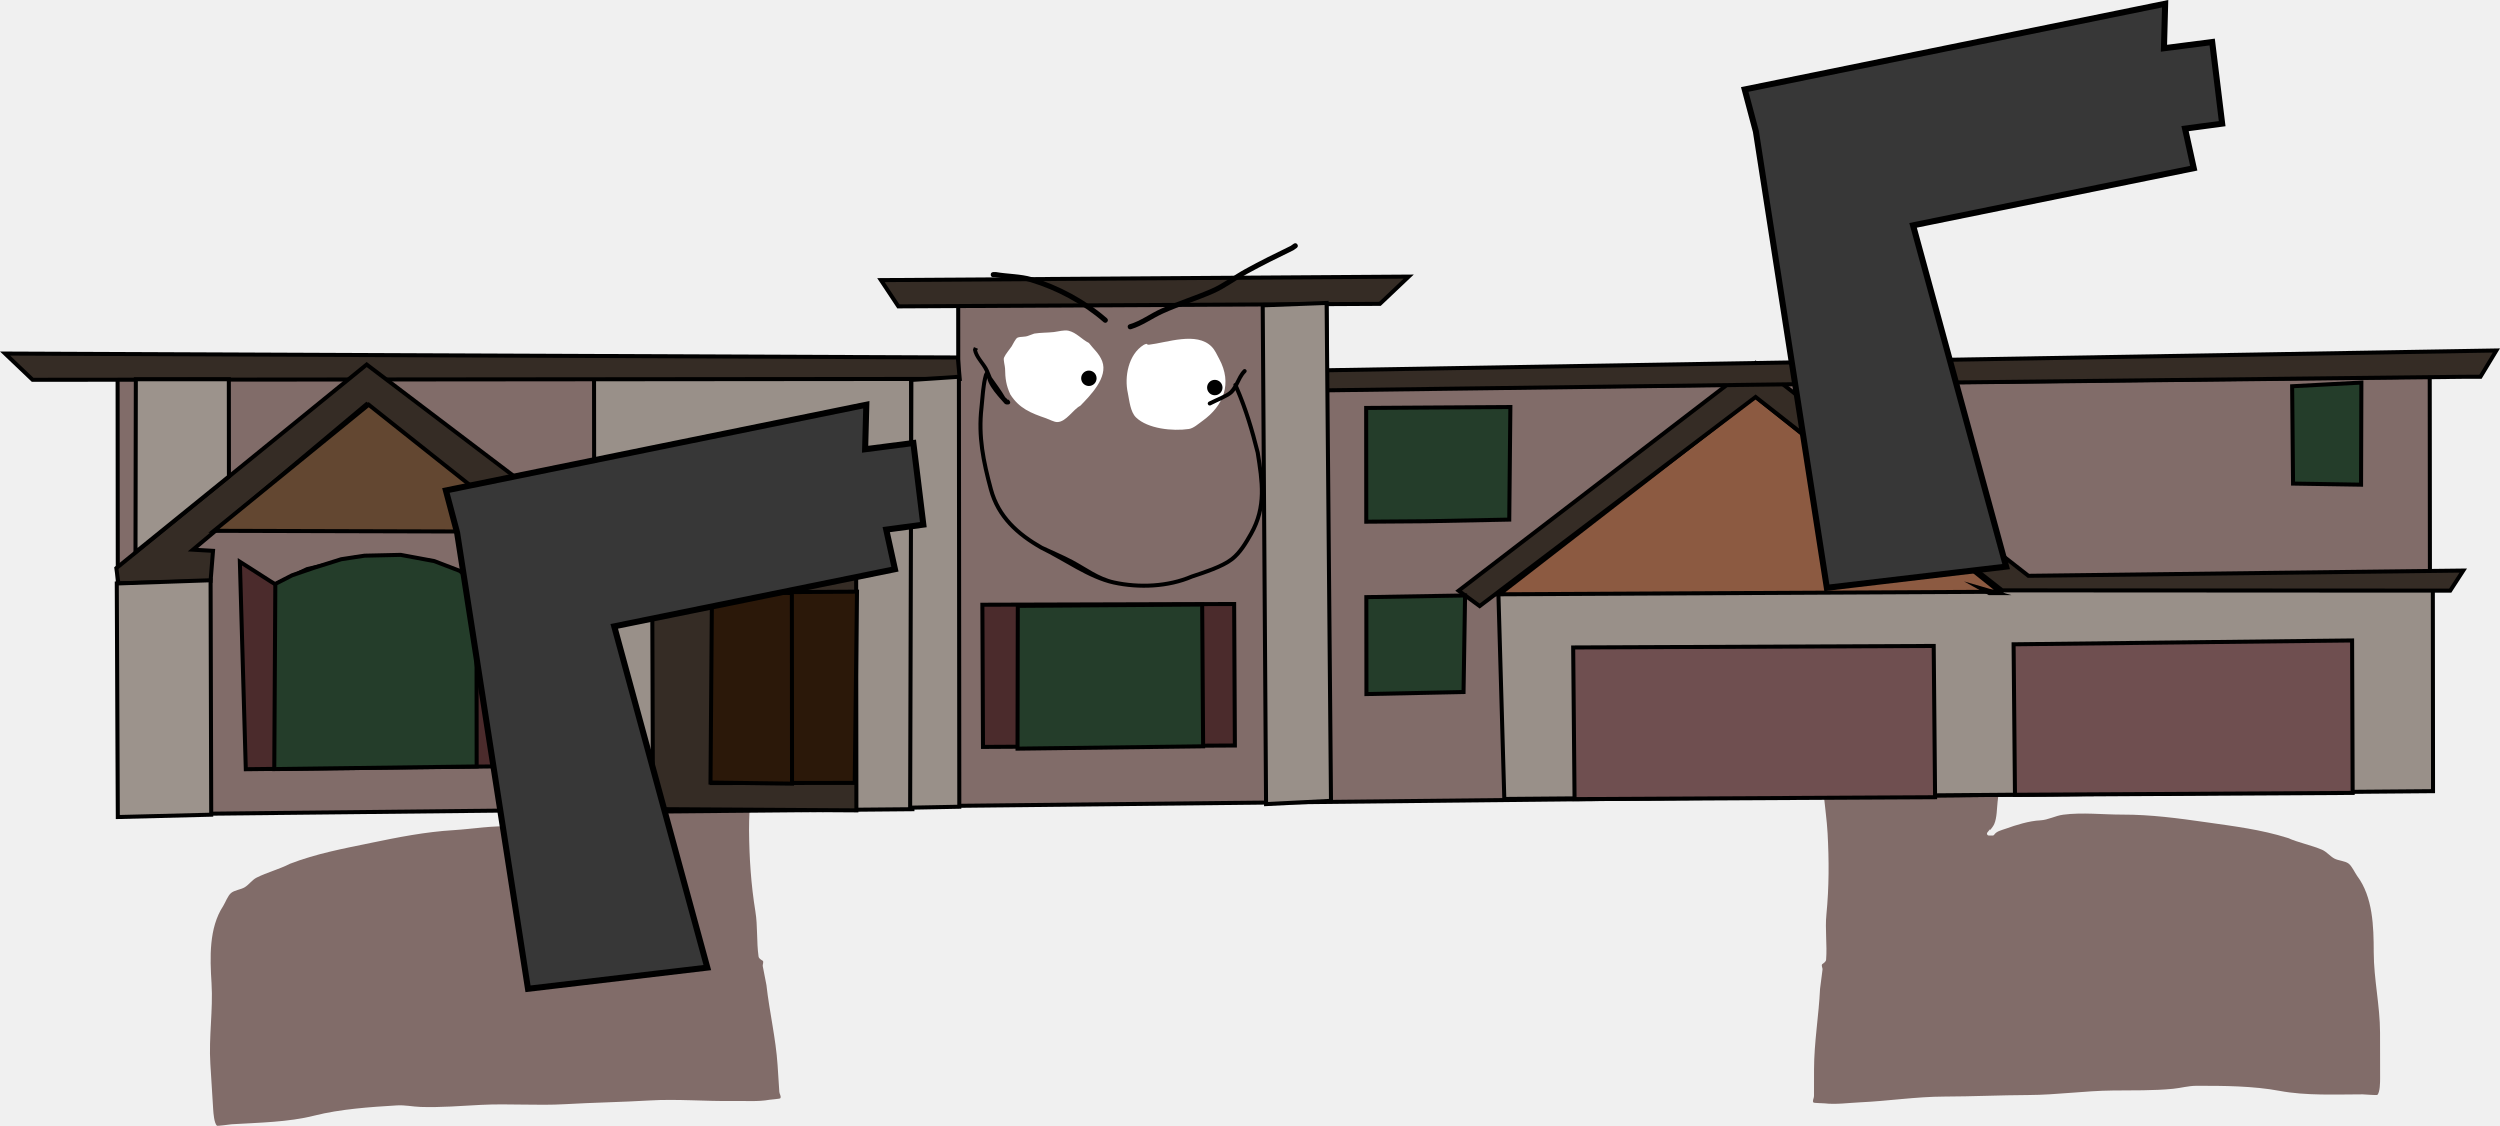
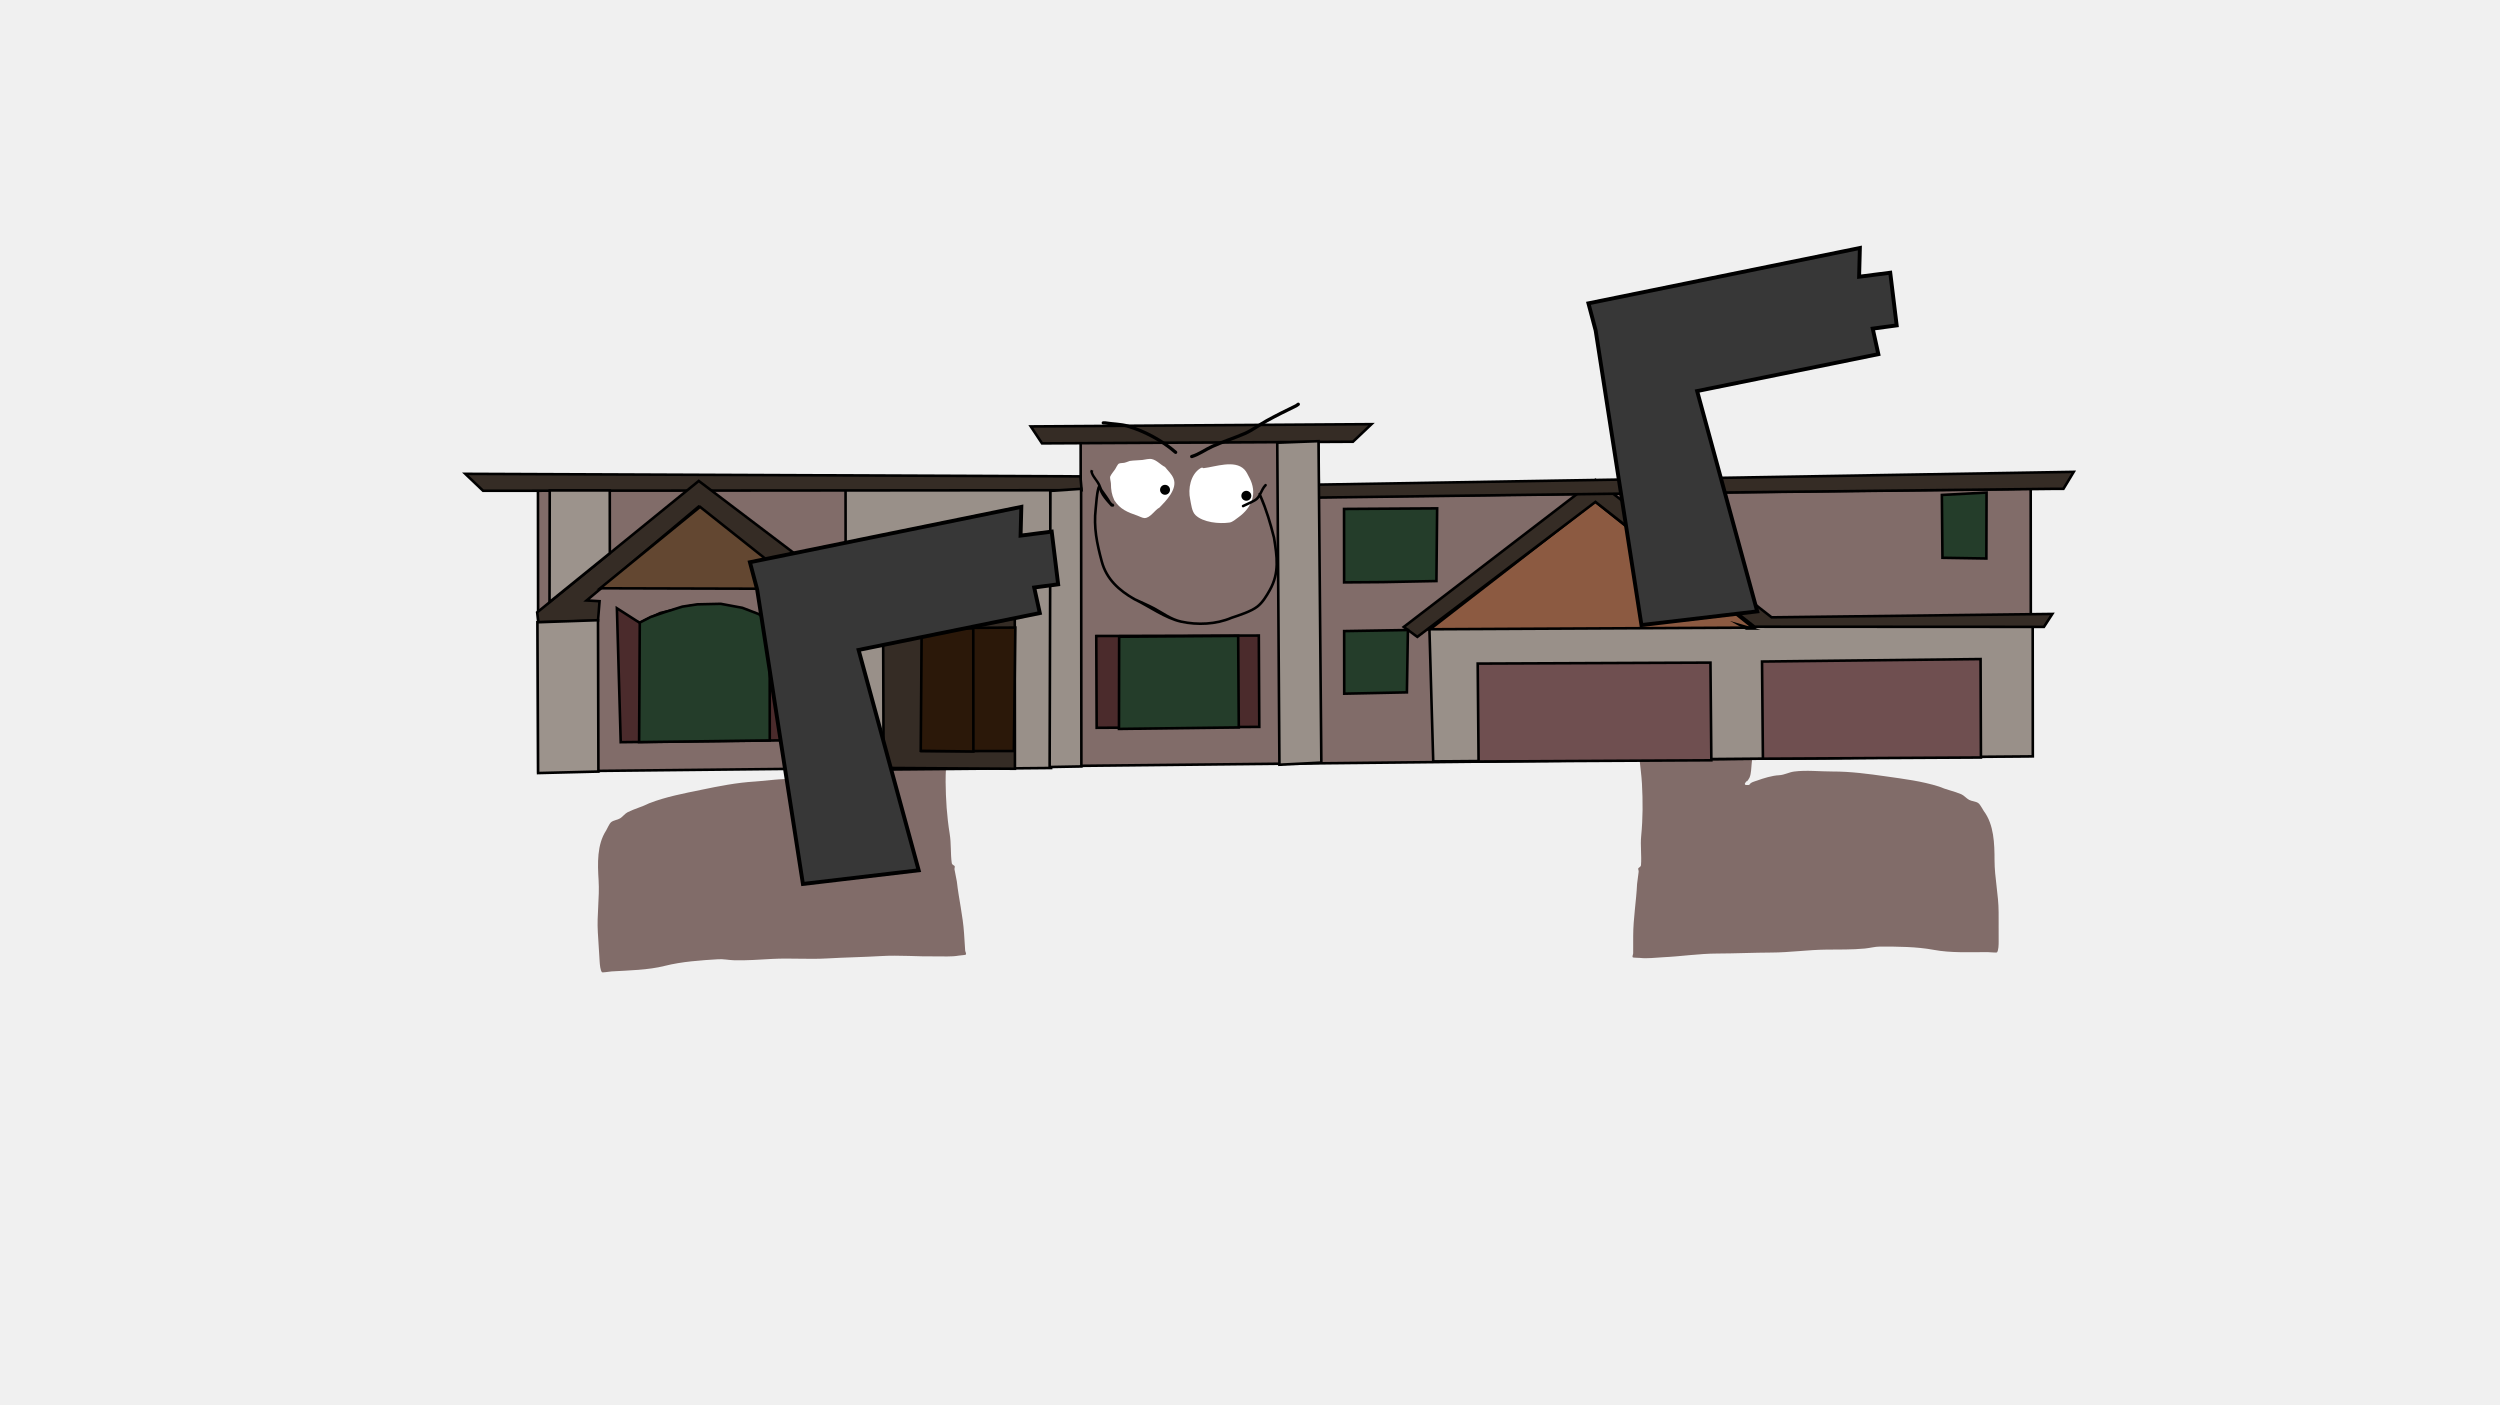
- <svg xmlns="http://www.w3.org/2000/svg" version="1.1" width="619.436" height="278.942" viewBox="0,0,619.436,278.942">
-   <g transform="translate(-17.59191,-4.73068)">
+ <svg xmlns="http://www.w3.org/2000/svg" version="1.1" width="959.459" height="539.039" viewBox="0,0,959.459,539.039">
+   <g transform="translate(159.7297,89.51952)">
    <g data-paper-data="{&quot;isPaintingLayer&quot;:true}" fill-rule="nonzero" stroke-linejoin="miter" stroke-miterlimit="10" stroke-dasharray="" stroke-dashoffset="0" style="mix-blend-mode: normal">
      <path d="M473.953,126.08c-0.445,-0.527 -1.775,-1.854 -2.358,-2.212c-0.417,-0.257 -1.114,0.039 -1.455,-0.305c-0.179,-0.18 -0.383,-0.408 -0.506,-0.538c1.1,0.115 2.189,0.187 3.32,0.185c6.91,-0.011 13.924,0.346 20.754,-0.698c3.66,-0.559 7.233,-0.295 10.916,-0.492c3.337,-0.179 6.585,-0.712 9.938,-0.718c1.41,-0.002 2.637,-0.117 4.018,-0.383c0.509,-0.098 1.052,-0.796 1.467,-0.499c0.415,0.296 -0.395,1.008 -0.497,1.493c-0.25,1.191 -0.642,2.423 -0.767,3.631c-0.252,2.417 0.848,5.861 -0.357,8.02c-0.125,6.717 -1.714,13.229 -2.035,19.903c-0.315,6.558 -1.337,13.134 -1.346,19.609c-0.009,6.687 -0.44,13.255 -1.264,19.899c-0.431,3.475 -0.838,6.931 -1.234,10.41c-0.19,1.667 -0.156,3.963 -0.831,5.515c-0.206,0.474 -0.585,0.956 -0.958,1.44l-0.137,-0.1l-0.605,0.754c-0.066,0.081 -0.106,0.183 -0.106,0.294c0,0.263 0.224,0.476 0.5,0.475l1,-0.002l-0,-0.101l0.174,0.073c0.59,-1.067 1.902,-1.278 3.04,-1.69c2.468,-0.893 5.753,-1.922 8.487,-2.049c1.991,-0.106 3.725,-1.144 5.687,-1.403c4.709,-0.622 9.905,-0.015 14.666,-0.023c7.055,-0.012 13.774,0.896 20.748,1.892c6.838,0.977 13.604,1.802 20.234,3.897c2.732,1.197 5.823,1.776 8.493,2.921c1.116,0.479 1.976,1.605 3.048,2.18c1.013,0.543 2.625,0.565 3.522,1.243c0.831,0.628 1.528,2.219 2.126,3.069c3.911,5.213 4.095,12.553 4.107,18.909c0.012,6.673 1.553,13.203 1.565,19.927c0.007,3.757 0.011,7.517 0.017,11.275c0.002,1 -0.025,3.439 -0.664,4.127c-0.139,0.15 -3.251,-0.125 -3.657,-0.125c-6.652,0.011 -14.077,0.366 -20.581,-0.864c-6.533,-1.225 -13.933,-1.268 -20.579,-1.257c-2.047,0.003 -3.831,0.549 -5.838,0.746c-4.84,0.473 -10.075,0.368 -14.949,0.42c-6.993,0.075 -13.864,1.094 -20.894,1.124c-6.944,0.03 -13.895,0.365 -20.844,0.381c-6.906,0.02 -13.907,1.107 -20.82,1.424c-2.9,0.133 -6.02,0.592 -8.901,0.251c-0.285,-0.034 -2.542,-0.061 -2.665,-0.194c-0.37,-0.398 0.123,-1.06 0.123,-1.593c-0.002,-2.226 0.003,-4.453 0.008,-6.679c0.015,-6.631 1.179,-13.291 1.493,-19.933c0.204,-1.572 0.406,-3.146 0.608,-4.718c0.06,-0.464 -0.419,-1.129 -0.021,-1.401c0.392,-0.268 0.876,-0.613 0.912,-1.071c0.289,-3.723 -0.292,-7.505 0.076,-11.227c0.661,-6.74 0.66,-13.32 0.293,-20.081c-0.364,-6.553 -1.892,-12.864 -0.995,-19.519c0.891,-6.604 1.308,-13.204 1.722,-19.849c0.414,-6.633 1.124,-13.243 2.282,-19.796c0.498,-2.816 1.779,-5.534 2.2,-8.328c0.451,-2.987 -0.387,-5.646 -0.392,-8.541c0,0 0.067,-0.407 -0.433,-0.406c-0.067,0 -0.193,-0.061 -0.243,-0.046c0.3,-2.904 1.16,-6.548 -0.611,-8.646z" data-paper-data="{&quot;noHover&quot;:false,&quot;origItem&quot;:[&quot;Path&quot;,{&quot;applyMatrix&quot;:true,&quot;segments&quot;:[[[468.03134,200.77183],[0.30527,-3.04336],[0.05031,-0.0156]],[[468.20689,200.74722],[-0.06713,0],[0.5,0]],[[468.70689,201.24722],[0,0],[0,3.03472]],[[469.08608,210.19772],[0.45598,-3.13034],[-0.42648,2.92787]],[[466.87422,218.9193],[0.50263,-2.95078],[-1.16952,6.86586]],[[464.56311,239.65292],[0.42559,-6.9513],[-0.42643,6.96497]],[[462.80883,260.44035],[0.90268,-6.92056],[-0.90967,6.97415]],[[463.76772,280.88562],[-0.35206,-6.86907],[0.35432,7.08646]],[[463.4339,301.91889],[0.67356,-7.06328],[-0.37417,3.90028]],[[463.33467,313.68007],[0.29545,-3.90165],[-0.0364,0.48074]],[[462.42077,314.80108],[0.3921,-0.28052],[-0.39806,0.28478]],[[462.43932,316.26928],[0.06048,-0.48569],[-0.20514,1.64751]],[[461.82117,321.21147],[0.20655,-1.64733],[-0.32572,6.96162]],[[460.28729,342.0957],[0.0272,-6.94964],[-0.00913,2.33283]],[[460.26582,349.09418],[0.00222,-2.33285],[-0.00053,0.5578]],[[460.13969,350.76281],[-0.36922,-0.41811],[0.12307,0.13936]],[[462.8037,350.96968],[-0.28515,-0.03591],[2.87984,0.36272]],[[471.7022,350.71975],[-2.90002,0.13451],[6.91361,-0.32066]],[[492.51689,349.25845],[-6.90629,0.00867],[6.9497,-0.00549]],[[513.35113,348.89106],[-6.94441,0.01916],[7.03063,-0.01893]],[[534.23453,347.74818],[-6.9935,0.06622],[4.87343,-0.04615]],[[549.17486,347.33507],[-4.84082,0.48781],[2.00749,-0.20229]],[[555.01119,346.56456],[-2.04692,0],[6.64691,0]],[[575.5787,347.92158],[-6.53074,-1.29493],[6.5023,1.30046]],[[596.15164,348.86694],[-6.65171,0],[0.40588,0]],[[599.80714,349.00455],[-0.13976,0.15721],[0.64049,-0.72044]],[[600.47742,344.68083],[0,1.04801],[0,-3.93809]],[[600.47742,332.86656],[0,3.93809],[0,-7.04769]],[[598.94266,311.98485],[0.00043,6.99458],[-0.0004,-6.66111]],[[594.86514,292.16883],[3.90167,5.47056],[-0.59593,-0.89241]],[[592.74438,288.94959],[0.82995,0.65964],[-0.89558,-0.71179]],[[589.22482,287.64095],[1.0118,0.57121],[-1.07109,-0.60469]],[[586.1808,285.35179],[1.11527,0.50361],[-2.66735,-1.20447]],[[577.78922,282.30441],[2.73005,1.2592],[-6.62657,-2.20678]],[[557.56094,278.18823],[6.83587,1.03575],[-6.97258,-1.05646]],[[536.80167,276.19081],[7.05463,0],[-4.76109,0]],[[522.0666,276.18621],[4.70977,-0.64353],[-1.9622,0.26811]],[[516.37174,277.63991],[1.99125,-0.10792],[-2.7344,0.12834]],[[507.87802,279.76756],[2.46916,-0.9318],[-1.13885,0.42977]],[[504.92409,281.48835],[0.5915,-1.11745],[0,0]],[504.66123,281.45698],[504.66123,281.56303],[[503.66123,281.56303],[0,0],[-0.27614,0]],[[503.16123,281.06303],[0,0.27614],[0,-0.11626]],[[503.26746,280.75486],[-0.06655,0.08492],[0,0]],[503.87355,279.96534],[[504.01042,280.07041],[0,0],[0.3735,-0.50602]],[[504.97011,278.56137],[-0.20703,0.49629],[0.6783,-1.62603]],[[505.80868,272.7723],[-0.19283,1.74739],[0.40234,-3.64588]],[[507.0629,261.84107],[-0.43703,3.64189],[0.83545,-6.96212]],[[508.37943,240.9616],[-0.02069,7.00886],[0.02003,-6.78644]],[[509.77184,220.40407],[-0.32726,6.87253],[0.33309,-6.99482]],[[511.849,199.5447],[-0.13682,7.03998],[1.20865,-2.26119]],[[512.22209,191.13859],[-0.25616,2.5332],[0.12797,-1.26552]],[[512.99693,187.33386],[-0.25205,1.24796],[0.10265,-0.50827]],[[513.51719,185.86785],[0.41469,0.3113],[-0.41496,-0.31151]],[[512.05015,186.38831],[0.5088,-0.10176],[-1.38213,0.27643]],[[508.03345,186.78175],[1.4099,0],[-3.35322,0]],[[498.09923,187.51495],[3.33709,-0.18183],[-3.68398,0.20073]],[[487.18731,188.00965],[3.66102,-0.58011],[-6.83186,1.08254]],[[466.43943,188.7004],[6.91015,0],[-1.13113,0]],[[463.12097,188.49963],[1.0993,0.12191],[0.12274,0.13668]],[[463.56163,188.988],[-0.1785,-0.18934],[0.34065,0.36133]],[[465.01619,189.31],[-0.41676,-0.27003],[0.5817,0.3769]],[[467.43343,191.7101],[-0.44393,-0.55318],[1.76743,2.20238]]],&quot;closed&quot;:true}]}" fill="#816c69" stroke="none" stroke-width="0.5" stroke-linecap="butt" />
      <path d="M194.183,134.439c-0.051,-0.012 -0.173,0.057 -0.24,0.061c-0.499,0.03 -0.407,0.432 -0.407,0.432c0.179,2.89 -0.488,5.595 0.152,8.548c0.598,2.762 2.05,5.395 2.726,8.175c1.572,6.467 2.702,13.02 3.537,19.614c0.837,6.607 1.673,13.167 2.982,19.702c1.319,6.586 0.196,12.979 0.25,19.542c0.064,6.77 0.482,13.337 1.571,20.022c0.604,3.691 0.265,7.502 0.79,11.199c0.065,0.456 0.57,0.769 0.978,1.012c0.414,0.247 -0.021,0.941 0.068,1.4c0.302,1.556 0.604,3.114 0.907,4.671c0.736,6.61 2.321,13.184 2.759,19.8c0.147,2.221 0.293,4.443 0.433,6.665c0.033,0.531 0.568,1.161 0.224,1.582c-0.115,0.14 -2.365,0.307 -2.648,0.359c-2.853,0.52 -5.997,0.255 -8.899,0.303c-6.92,0.113 -13.976,-0.537 -20.87,-0.127c-6.937,0.415 -13.895,0.513 -20.828,0.915c-7.019,0.407 -13.941,-0.183 -20.925,0.177c-4.867,0.251 -10.086,0.682 -14.946,0.51c-2.016,-0.071 -3.831,-0.505 -5.875,-0.381c-6.635,0.402 -14.017,0.905 -20.459,2.534c-6.414,1.632 -13.847,1.739 -20.486,2.141c-0.405,0.025 -3.493,0.493 -3.642,0.352c-0.682,-0.647 -0.864,-3.08 -0.925,-4.078c-0.232,-3.75 -0.468,-7.503 -0.7,-11.253c-0.416,-6.711 0.706,-13.324 0.294,-19.984c-0.393,-6.343 -0.676,-13.68 2.895,-19.126c0.542,-0.886 1.137,-2.517 1.926,-3.195c0.852,-0.732 2.46,-0.854 3.436,-1.459c1.033,-0.641 1.819,-1.818 2.903,-2.365c2.591,-1.308 5.64,-2.078 8.29,-3.443c6.484,-2.503 13.185,-3.747 19.947,-5.147c6.897,-1.428 13.546,-2.751 20.587,-3.178c4.752,-0.288 9.9,-1.216 14.639,-0.888c1.974,0.137 3.771,1.064 5.765,1.046c2.737,-0.043 6.081,0.779 8.601,1.517c1.162,0.34 2.485,0.469 3.142,1.498l0.169,-0.084l0.006,0.101l0.998,-0.06c0.276,-0.017 0.485,-0.242 0.469,-0.505c-0.007,-0.111 -0.053,-0.21 -0.124,-0.287l-0.652,-0.714l-0.13,0.108c-0.403,-0.459 -0.812,-0.917 -1.048,-1.377c-0.773,-1.507 -0.885,-3.8 -1.181,-5.452c-0.617,-3.448 -1.243,-6.871 -1.894,-10.312c-1.245,-6.579 -2.093,-13.107 -2.528,-19.78c-0.42,-6.461 -1.859,-12.961 -2.591,-19.486c-0.745,-6.641 -2.745,-13.041 -3.297,-19.736c-1.34,-2.08 -0.462,-5.585 -0.867,-7.982c-0.202,-1.197 -0.672,-2.403 -0.997,-3.576c-0.132,-0.478 -0.987,-1.137 -0.591,-1.459c0.396,-0.322 0.982,0.341 1.496,0.407c1.396,0.18 2.628,0.217 4.035,0.132c3.347,-0.203 6.623,0.127 9.965,0.098c3.689,-0.032 7.238,-0.518 10.926,-0.187c6.883,0.617 13.861,-0.175 20.758,-0.594c1.129,-0.068 2.211,-0.209 3.301,-0.391c-0.114,0.138 -0.304,0.377 -0.471,0.569c-0.319,0.365 -1.032,0.113 -1.433,0.395c-0.558,0.394 -1.802,1.801 -2.212,2.354c-1.634,2.204 -0.544,5.787 -0.06,8.667z" data-paper-data="{&quot;noHover&quot;:false,&quot;origItem&quot;:[&quot;Path&quot;,{&quot;applyMatrix&quot;:true,&quot;segments&quot;:[[[936.06267,401.54367],[0.61054,-6.08672],[0.10063,-0.03121]],[[936.41378,401.49443],[-0.13425,0],[1,0]],[[937.41378,402.49443],[0,0],[0,6.06943]],[[938.17215,420.39544],[0.91195,-6.26068],[-0.85297,5.85573]],[[933.74845,437.8386],[1.00526,-5.90156],[-2.33904,13.73171]],[[929.12622,479.30585],[0.85118,-13.9026],[-0.85285,13.92993]],[[925.61766,520.8807],[1.80536,-13.84111],[-1.81934,13.9483]],[[927.53544,561.77124],[-0.70413,-13.73814],[0.70865,14.17291]],[[926.8678,603.83778],[1.34712,-14.12656],[-0.74835,7.80057]],[[926.66935,627.36014],[0.59091,-7.8033],[-0.07281,0.96147]],[[924.84154,629.60215],[0.7842,-0.56103],[-0.79612,0.56956]],[[924.87864,632.53856],[0.12095,-0.97138],[-0.41029,3.29502]],[[923.64234,642.42294],[0.4131,-3.29467],[-0.65145,13.92325]],[[920.57458,684.1914],[0.0544,-13.89927],[-0.01826,4.66566]],[[920.53165,698.18835],[0.00443,-4.6657],[-0.00106,1.11559]],[[920.27939,701.52561],[-0.73844,-0.83621],[0.24613,0.27872]],[[925.6074,701.93937],[-0.5703,-0.07183],[5.75969,0.72543]],[[943.4044,701.4395],[-5.80004,0.26901],[13.82722,-0.64132]],[[985.03378,698.5169],[-13.81258,0.01734],[13.8994,-0.01099]],[[1026.70226,697.78213],[-13.88881,0.03833],[14.06125,-0.03785]],[[1068.46906,695.49637],[-13.987,0.13244],[9.74685,-0.09229]],[[1098.34971,694.67014],[-9.68163,0.97562],[4.01498,-0.40459]],[[1110.02238,693.12912],[-4.09384,0],[13.29383,0]],[[1151.1574,695.84315],[-13.06149,-2.58987],[13.0046,2.60092]],[[1192.30327,697.73388],[-13.30342,0],[0.81177,0]],[[1199.61429,698.0091],[-0.27953,0.31442],[1.28098,-1.44089]],[[1200.95484,689.36166],[0,2.09601],[0,-7.87618]],[[1200.95484,665.73311],[0,7.87618],[0,-14.09537]],[[1197.88531,623.96971],[0.00085,13.98916],[-0.00081,-13.32221]],[[1189.73029,584.33766],[7.80335,10.94112],[-1.19186,-1.78483]],[[1185.48876,577.89918],[1.6599,1.31927],[-1.79115,-1.42359]],[[1178.44964,575.2819],[2.02361,1.14243],[-2.14218,-1.20937]],[[1172.3616,570.70359],[2.23055,1.00723],[-5.3347,-2.40894]],[[1155.57844,564.60883],[5.4601,2.5184],[-13.25314,-4.41356]],[[1115.12189,556.37646],[13.67173,2.07149],[-13.94517,-2.11292]],[[1073.60335,552.38162],[14.10925,0],[-9.52217,0]],[[1044.1332,552.37241],[9.41953,-1.28706],[-3.92441,0.53622]],[[1032.74348,555.27981],[3.9825,-0.21584],[-5.4688,0.25667]],[[1015.75603,559.53511],[4.93832,-1.86359],[-2.2777,0.85954]],[[1009.84819,562.9767],[1.183,-2.23491],[0,0]],[1009.32246,562.91396],[1009.32246,563.12605],[[1007.32246,563.12605],[0,0],[-0.55228,0]],[[1006.32246,562.12605],[0,0.55228],[0,-0.23252]],[[1006.53492,561.50971],[-0.13311,0.16984],[0,0]],[1007.7471,559.93068],[[1008.02083,560.14081],[0,0],[0.747,-1.01203]],[[1009.94023,557.12275],[-0.41406,0.99258],[1.35661,-3.25207]],[[1011.61736,545.54459],[-0.38566,3.49478],[0.80468,-7.29176]],[[1014.12579,523.68213],[-0.87405,7.28378],[1.67091,-13.92424]],[[1016.75886,481.92319],[-0.04137,14.01772],[0.04007,-13.57289]],[[1019.54368,440.80815],[-0.65453,13.74505],[0.66617,-13.98964]],[[1023.69799,399.08941],[-0.27364,14.07995],[2.41729,-4.52238]],[[1024.44418,382.27717],[-0.51232,5.0664],[0.25594,-2.53105]],[[1025.99386,374.66773],[-0.5041,2.49593],[0.20531,-1.01654]],[[1027.03438,371.73569],[0.82938,0.6226],[-0.82993,-0.62301]],[[1024.10031,372.77663],[1.0176,-0.20352],[-2.76426,0.55285]],[[1016.06689,373.56351],[2.81979,0],[-6.70643,0]],[[996.19847,375.0299],[6.67418,-0.36366],[-7.36795,0.40146]],[[974.37461,376.0193],[7.32205,-1.16021],[-13.66372,2.16508]],[[932.87887,377.4008],[13.8203,0],[-2.26225,0]],[[926.24195,376.99926],[2.1986,0.24383],[0.24549,0.27336]],[[927.12326,377.976],[-0.357,-0.37867],[0.6813,0.72266]],[[930.03238,378.61999],[-0.83352,-0.54006],[1.16339,0.75379]],[[934.86686,383.4202],[-0.88786,-1.10635],[3.53486,4.40477]]],&quot;closed&quot;:true}],&quot;index&quot;:null}" fill="#816c69" stroke="none" stroke-width="0.5" stroke-linecap="butt" />
      <g>
        <g>
          <g stroke="#000000" stroke-width="1" stroke-linecap="round">
            <path d="M46.834,206.576l-0.103,-108.146l208.295,-0.199l-0.017,-17.989l91.224,-0.281l0.208,21.223l264.378,-2.994l8.798,-0.223l0.098,102.578z" fill="#816c69" />
            <path d="M164.883,205.949l-0.103,-107.932l78.56,-0.075l0.327,107.289z" fill="#999089" />
            <path d="M620.386,151.077l0.047,49.683l-230.111,1.933l-1.486,-51.566l230.561,-0.563z" fill="#999089" />
            <path d="M389.107,151.983l63.34,-49.058l60.56,48.426z" fill="#8c5a41" />
            <path d="M508.337,150.498l4.131,1.195l-1.975,0.002z" fill="none" />
            <path d="M520.185,147.403l107.738,-1.302l-3.227,4.971l-111.016,-0.065l-61.098,-47.911l-68.365,51.804l-5.211,-3.807l73.568,-56.435z" fill="#352c25" />
            <path d="M346.32,101.442l-0.028,-4.968l289.839,-4.903l-3.944,6.514l-4.13,0.004l-168.34,1.874z" fill="#352c25" />
            <path d="M235.864,74.136l130.763,-0.87l-7.122,6.748l-119.326,0.628z" fill="#352c25" />
            <path d="M255.385,98.616l-229.708,0.22l-6.83,-6.504l236.069,0.974z" fill="#352c25" />
            <path d="M602.68,99.521l-0.077,25.302l-16.851,-0.274l-0.226,-24.115z" fill="#243d2a" />
            <path d="M516.849,201.659l-0.34,-37.287l83.872,-0.952l0.138,37.771z" fill="#6f4f50" />
            <path d="M407.726,202.732l-0.34,-37.577l89.329,-0.376l0.34,37.481z" fill="#6f4f50" />
            <path d="M261.152,189.797l-0.155,-35.229l62.385,-0.181l0.179,35.059z" fill="#4b2b2c" />
            <path d="M269.71,190.225l0.068,-35.374l45.679,-0.334l0.237,35.132z" fill="#243d2a" />
            <path d="M179.38,205.202l-0.282,-83.097l4.439,-2.498l8.931,-2.042l7.511,-0.782l12.486,0.182l11.752,2.362l5.484,2.416l0.08,83.775z" fill="#352c25" />
            <path d="M229.368,198.713l-35.427,0.034l0.259,-47.19l35.732,-0.228z" fill="#2b1809" />
            <path d="M213.792,151.659l0.045,47.238l-20.201,-0.271l0.361,-47.19z" fill="#2b1809" />
            <path d="M230.029,147.237l-37.457,0.036l0.079,-23.438l3.551,-2.231l5.581,-2.136l4.262,-1.166l8.73,-0.105l6.091,0.188l6.194,1.834l3.453,1.353z" fill="#090909" />
            <path d="M144.196,194.582l-65.702,0.741l-1.47,-51.402l2.438,1.547l5.282,3.385l1.117,0.677l4.566,-2.232l3.247,-1.553l7.206,-1.653l4.973,-1.264l5.583,-0.296l4.974,0.189l8.985,1.735l8.124,3.285l2.844,2.225l2.028,-2.52l2.333,-1.939l3.654,-0.875l0.25,48.812z" fill="#4b2b2c" />
            <path d="M135.652,149.482l0.043,45.156l-50.146,0.653l0.261,-45.883l4.16,-2.135l5.378,-1.845l6.799,-2.137l5.785,-0.877l8.933,-0.202l8.325,1.542l6.296,2.415z" fill="#243d2a" />
            <path d="M161.066,134.954l-0.503,4.649l-8.933,-0.088l-43.251,-34.607l-42.981,36.021l4.974,0.286l-0.602,7.458l-22.839,0.603l-0.511,-3.777l62.026,-50.445z" fill="#352c25" />
            <path d="M108.937,105.005l39.619,31.463l-77.96,-0.216z" fill="#634731" />
            <path d="M331.289,203.967l-0.829,-123.579l15.835,-0.596l1.082,123.361z" fill="#999089" />
            <path d="M243.408,98.872l11.774,-0.786l0.102,106.535l-12.181,0.23z" fill="#999089" />
            <path d="M164.859,146.984l-13.298,-0.278l-0.308,-3.68l14.11,0.083z" fill="#352c25" />
            <path d="M164.96,146.96l-0.046,58.522l-12.384,0.109l-1.071,-58.98z" fill="#9c938c" />
            <path d="M46.525,149.301l23.245,-0.797l0.157,58.086l-23.144,0.579z" fill="#9c938c" />
            <path d="M51.162,141.548l0.086,-42.856l23.043,0.002l0.023,24.091z" fill="#9c938c" />
            <path d="M391.823,105.582l-0.278,27.893l-20.606,0.407l-14.82,0.111l-0.027,-28.183z" fill="#243d2a" />
            <path d="M356.136,152.685l24.464,-0.411l-0.383,23.922l-24.058,0.507z" fill="#243d2a" />
          </g>
          <path d="M302.265,90.144c4.415,-0.499 11.795,-3.312 15.533,0.474c0.853,0.864 1.329,2.017 1.898,3.07c3.224,5.965 1.175,11.535 -4.211,15.37c-0.937,0.667 -2.176,1.804 -3.328,1.965c-4.004,0.585 -10.181,-0.038 -13.093,-2.867c-1.412,-1.372 -1.644,-4.191 -2.017,-6.007c-0.911,-4.065 0.126,-9.617 3.932,-11.97c0.197,-0.122 0.441,-0.203 0.709,-0.258c0.205,0.265 0.577,0.222 0.577,0.222z" data-paper-data="{&quot;noHover&quot;:false,&quot;origItem&quot;:[&quot;Path&quot;,{&quot;applyMatrix&quot;:true,&quot;segments&quot;:[[[280.57114,132.11231],[0.24194,0.31213],[-0.31493,0.06475]],[[279.73784,132.41383],[0.23281,-0.14357],[-4.48957,2.76866]],[[275.107,146.4721],[-1.06967,-4.79248],[0.4376,2.14144]],[[277.4676,153.53313],[-1.66272,-1.61891],[3.42848,3.33815]],[[292.84617,156.91157],[-4.72073,0.68487],[1.35845,-0.18869]],[[296.75617,154.60614],[-1.10575,0.78581],[6.35384,-4.51544]],[[301.72346,136.55739],[3.7938,7.03563],[-0.66888,-1.2418]],[[299.49869,132.94711],[1.00516,1.02],[-4.40232,-4.46732]],[[281.25032,132.37586],[5.20505,-0.58374],[0,0]]],&quot;closed&quot;:true}]}" fill="#ffffff" stroke="none" stroke-width="0.5" stroke-linecap="butt" />
          <path d="M278.707,87.004c1.039,-0.121 2.561,-0.57 3.617,-0.332c1.981,0.447 3.333,2.188 5.062,3.029c1.17,1.532 2.569,2.627 3.297,4.524c1.532,3.989 -2.958,8.521 -5.431,11.056c-1.796,0.9 -3.515,4.047 -5.739,4.028c-0.771,-0.007 -1.994,-0.686 -2.741,-0.942c-3.755,-1.287 -6.639,-2.432 -8.85,-5.903c-1.029,-2.254 -1.265,-3.912 -1.301,-6.414c-0.009,-0.619 -0.485,-2.184 -0.261,-2.701c0.408,-0.944 1.315,-1.935 1.886,-2.793c0.298,-0.448 0.971,-1.98 1.487,-2.175c0.85,-0.322 1.748,-0.066 2.76,-0.499c0.46,-0.16 0.91,-0.337 1.358,-0.496c1.591,-0.257 3.293,-0.2 4.857,-0.382z" data-paper-data="{&quot;noHover&quot;:false,&quot;origItem&quot;:[&quot;Path&quot;,{&quot;applyMatrix&quot;:true,&quot;segments&quot;:[[[247.74944,129.096],[1.87542,-0.30119],[-0.52807,0.18739]],[[246.15338,129.67651],[0.54253,-0.18834],[-1.19358,0.50883]],[[242.90759,130.2554],[1.00212,-0.37815],[-0.60753,0.22925]],[[241.15936,132.81009],[0.35167,-0.52718],[-0.67487,1.01169]],[[238.93851,136.08955],[0.48199,-1.11177],[-0.26369,0.60823]],[[239.24623,139.26365],[-0.00986,-0.72923],[0.03991,2.95034]],[[240.76989,146.79951],[-1.21096,-2.65802],[2.60196,4.09492]],[[251.15837,153.73863],[-4.42548,-1.52091],[0.88053,0.30261]],[[254.37606,154.85173],[-0.9092,-0.00863],[2.62129,0.02488]],[[261.1161,150.12213],[-2.11778,1.05889],[2.91842,-2.98609]],[[267.51703,137.14639],[1.80126,4.70443],[-0.85642,-2.23675]],[[263.64689,131.82913],[1.37785,1.8069],[-2.03746,-0.99231]],[[257.70334,128.26637],[2.33477,0.52887],[-1.2438,-0.28174]],[[253.45458,128.65572],[1.22482,-0.14142],[-1.8445,0.21297]]],&quot;closed&quot;:true}]}" fill="#ffffff" stroke="none" stroke-width="0.5" stroke-linecap="butt" />
          <path d="M285.48,98.462c-0.001,-1.054 0.853,-1.909 1.907,-1.91c1.054,-0.001 1.909,0.853 1.91,1.907c0.001,1.054 -0.853,1.909 -1.907,1.91c-1.054,0.001 -1.909,-0.853 -1.91,-1.907z" fill="#000000" stroke="none" stroke-width="0.5" stroke-linecap="butt" />
          <path d="M316.68,100.759c-0.001,-1.054 0.853,-1.909 1.907,-1.91c1.054,-0.001 1.909,0.853 1.91,1.907c0.001,1.054 -0.853,1.909 -1.907,1.91c-1.054,0.001 -1.909,-0.853 -1.91,-1.907z" fill="#000000" stroke="none" stroke-width="0.5" stroke-linecap="butt" />
          <path d="M263.072,72.784c-0.001,-0.636 0.636,-0.637 0.636,-0.637l0.707,0.002c2.878,0.488 6.079,0.45 8.857,1.266c6.654,2.003 13.358,5.61 18.594,10.172c0,0 0.479,0.418 0.061,0.898c-0.418,0.479 -0.898,0.061 -0.898,0.061c-5.086,-4.452 -11.645,-7.962 -18.124,-9.912c-2.661,-0.824 -5.826,-0.733 -8.598,-1.217l-0.598,0.003c0,0 -0.636,0.001 -0.637,-0.636z" fill="#000000" stroke="none" stroke-width="0.5" stroke-linecap="butt" />
          <path d="M339.035,65.278c0.366,0.521 -0.155,0.886 -0.155,0.886l-0.836,0.584c-3.803,1.853 -7.646,3.745 -11.352,5.786c-2.834,1.561 -5.481,3.608 -8.445,4.909c-4.099,1.792 -8.428,3.119 -12.488,4.96c-2.697,1.224 -5.066,3.029 -7.929,3.896c0,0 -0.609,0.183 -0.793,-0.426c-0.183,-0.609 0.426,-0.793 0.426,-0.793c2.803,-0.838 5.13,-2.639 7.77,-3.837c4.066,-1.844 8.399,-3.174 12.504,-4.968c2.928,-1.274 5.545,-3.318 8.341,-4.858c3.694,-2.035 7.524,-3.934 11.32,-5.768l0.75,-0.529c0,0 0.521,-0.366 0.886,0.155z" fill="#000000" stroke="none" stroke-width="0.5" stroke-linecap="butt" />
          <path d="M316.899,104.926c-0.224,-0.447 0.223,-0.671 0.223,-0.671l0.197,-0.099c1.221,-0.649 4.123,-1.728 4.972,-2.617c0.366,-0.383 0.664,-0.808 0.929,-1.253c-0.036,-0.11 -0.115,-0.456 0.266,-0.626c0.035,-0.016 0.068,-0.027 0.1,-0.036c0.598,-1.144 1.097,-2.351 2.035,-3.297c0,0 0.353,-0.354 0.707,-0.001c0.354,0.353 0.001,0.707 0.001,0.707c-0.933,0.928 -1.407,2.152 -1.998,3.298c2.367,5.399 3.947,10.698 5.379,16.434c1.167,7.401 2.136,13.704 -1.699,20.467c-1.293,2.28 -2.782,4.812 -4.9,6.453c-2.442,1.893 -7.074,3.375 -10.021,4.359c-5.963,2.564 -13.271,2.888 -19.633,1.496c-6.189,-1.366 -12.301,-5.915 -18.037,-8.665c-6.036,-3.439 -10.938,-7.841 -12.802,-14.8c-1.881,-7.022 -3.155,-13.125 -2.335,-20.404c0.306,-2.699 0.379,-5.569 1.127,-8.174l0.031,-0.036l-0.012,-0.006l0.276,-0.553c-0.032,-0.07 -0.063,-0.14 -0.096,-0.21c-0.843,-1.827 -2.58,-3.235 -2.942,-5.3c0.08,-0.22 0.161,-0.44 0.241,-0.66l0.911,0.371l0.018,-0c-0.001,0.002 -0.002,0.004 -0.003,0.007l0.039,0.016c0,0 0,0.268 -0.196,0.412c0.489,1.8 2.128,3.172 2.881,4.839c0.269,0.596 0.507,1.209 0.753,1.824c1.14,1.638 2.409,3.32 3.352,4.975c0.243,0.2 0.474,0.403 0.681,0.654l0.141,-0.106l0.31,0.412c0.065,0.084 0.103,0.19 0.103,0.304c0,0.276 -0.223,0.5 -0.5,0.5l-0.52,0.001l-0,-0.095l-0.224,0.042c-0.367,-0.423 -0.86,-0.957 -1.385,-1.558c-0.177,-0.192 -0.347,-0.392 -0.501,-0.583c-1.145,-1.359 -2.305,-2.952 -2.57,-4.334c-0.576,2.372 -0.649,4.954 -0.921,7.373c-0.808,7.151 0.459,13.134 2.308,20.033c1.791,6.684 6.51,10.869 12.3,14.173c2.492,1.192 5.064,2.233 7.502,3.534c3.396,1.812 6.449,4.204 10.285,5.04c6.18,1.357 13.272,1.033 19.062,-1.453c2.834,-0.949 7.422,-2.379 9.762,-4.214c2.009,-1.575 3.412,-3.984 4.644,-6.158c3.711,-6.543 2.712,-12.61 1.589,-19.775c-1.362,-5.43 -2.847,-10.459 -5.026,-15.563c-0.203,0.296 -0.431,0.576 -0.694,0.833c-1.045,1.017 -3.835,2.067 -5.221,2.804l-0.219,0.11c0,0 -0.447,0.224 -0.671,-0.223z" fill="#000000" stroke="none" stroke-width="0.5" stroke-linecap="butt" />
        </g>
        <path d="M449.891,26.898l104.168,-21.244l-0.296,11.032l11.95,-1.544l2.471,20.222l-9.192,1.235l2.154,9.804l-69.547,14.162l23.063,84.554l-44.428,5.252l-17.575,-113.058z" fill="#373737" stroke="#000000" stroke-width="1.5" stroke-linecap="round" />
        <path d="M128.075,126.255l104.168,-21.244l-0.296,11.032l11.95,-1.544l2.471,20.222l-9.192,1.235l2.154,9.804l-69.547,14.162l23.063,84.554l-44.428,5.252l-17.575,-113.058z" fill="#373737" stroke="#000000" stroke-width="1.5" stroke-linecap="round" />
      </g>
+       <path d="M-159.73,449.52v-539.039h959.459v539.039z" fill="none" stroke="#f00000" stroke-width="0" stroke-linecap="butt" />
    </g>
  </g>
</svg>
